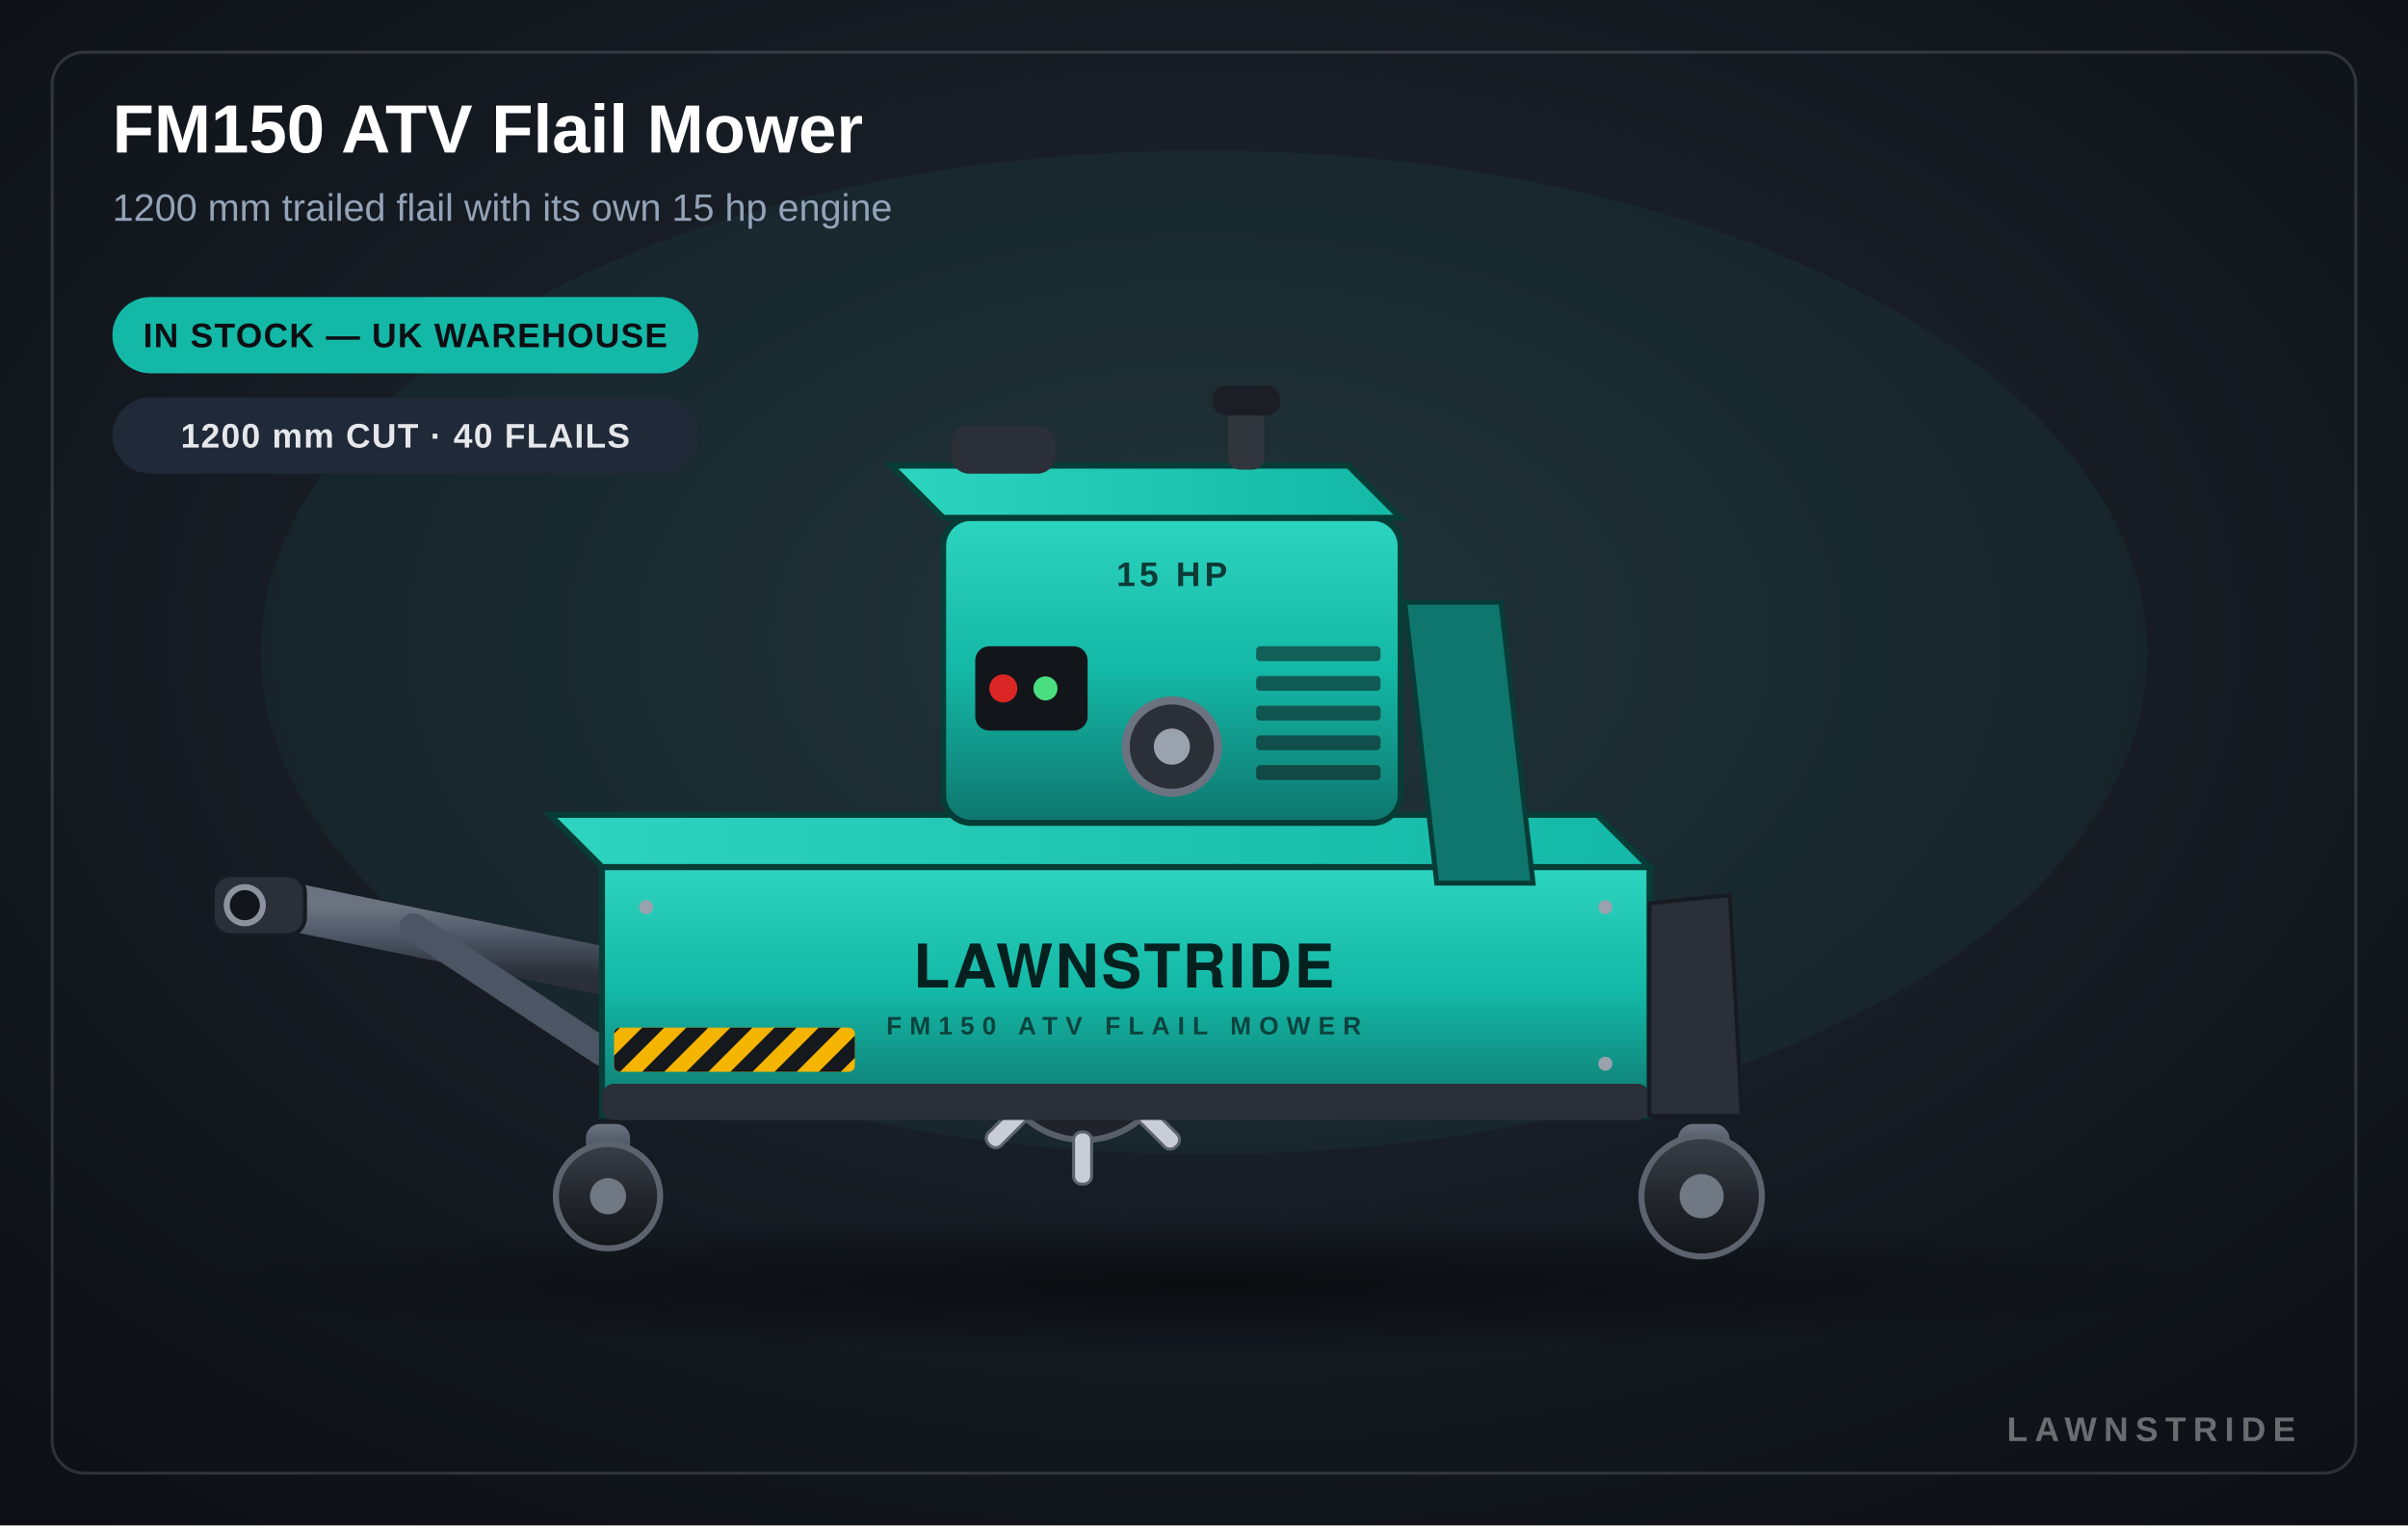
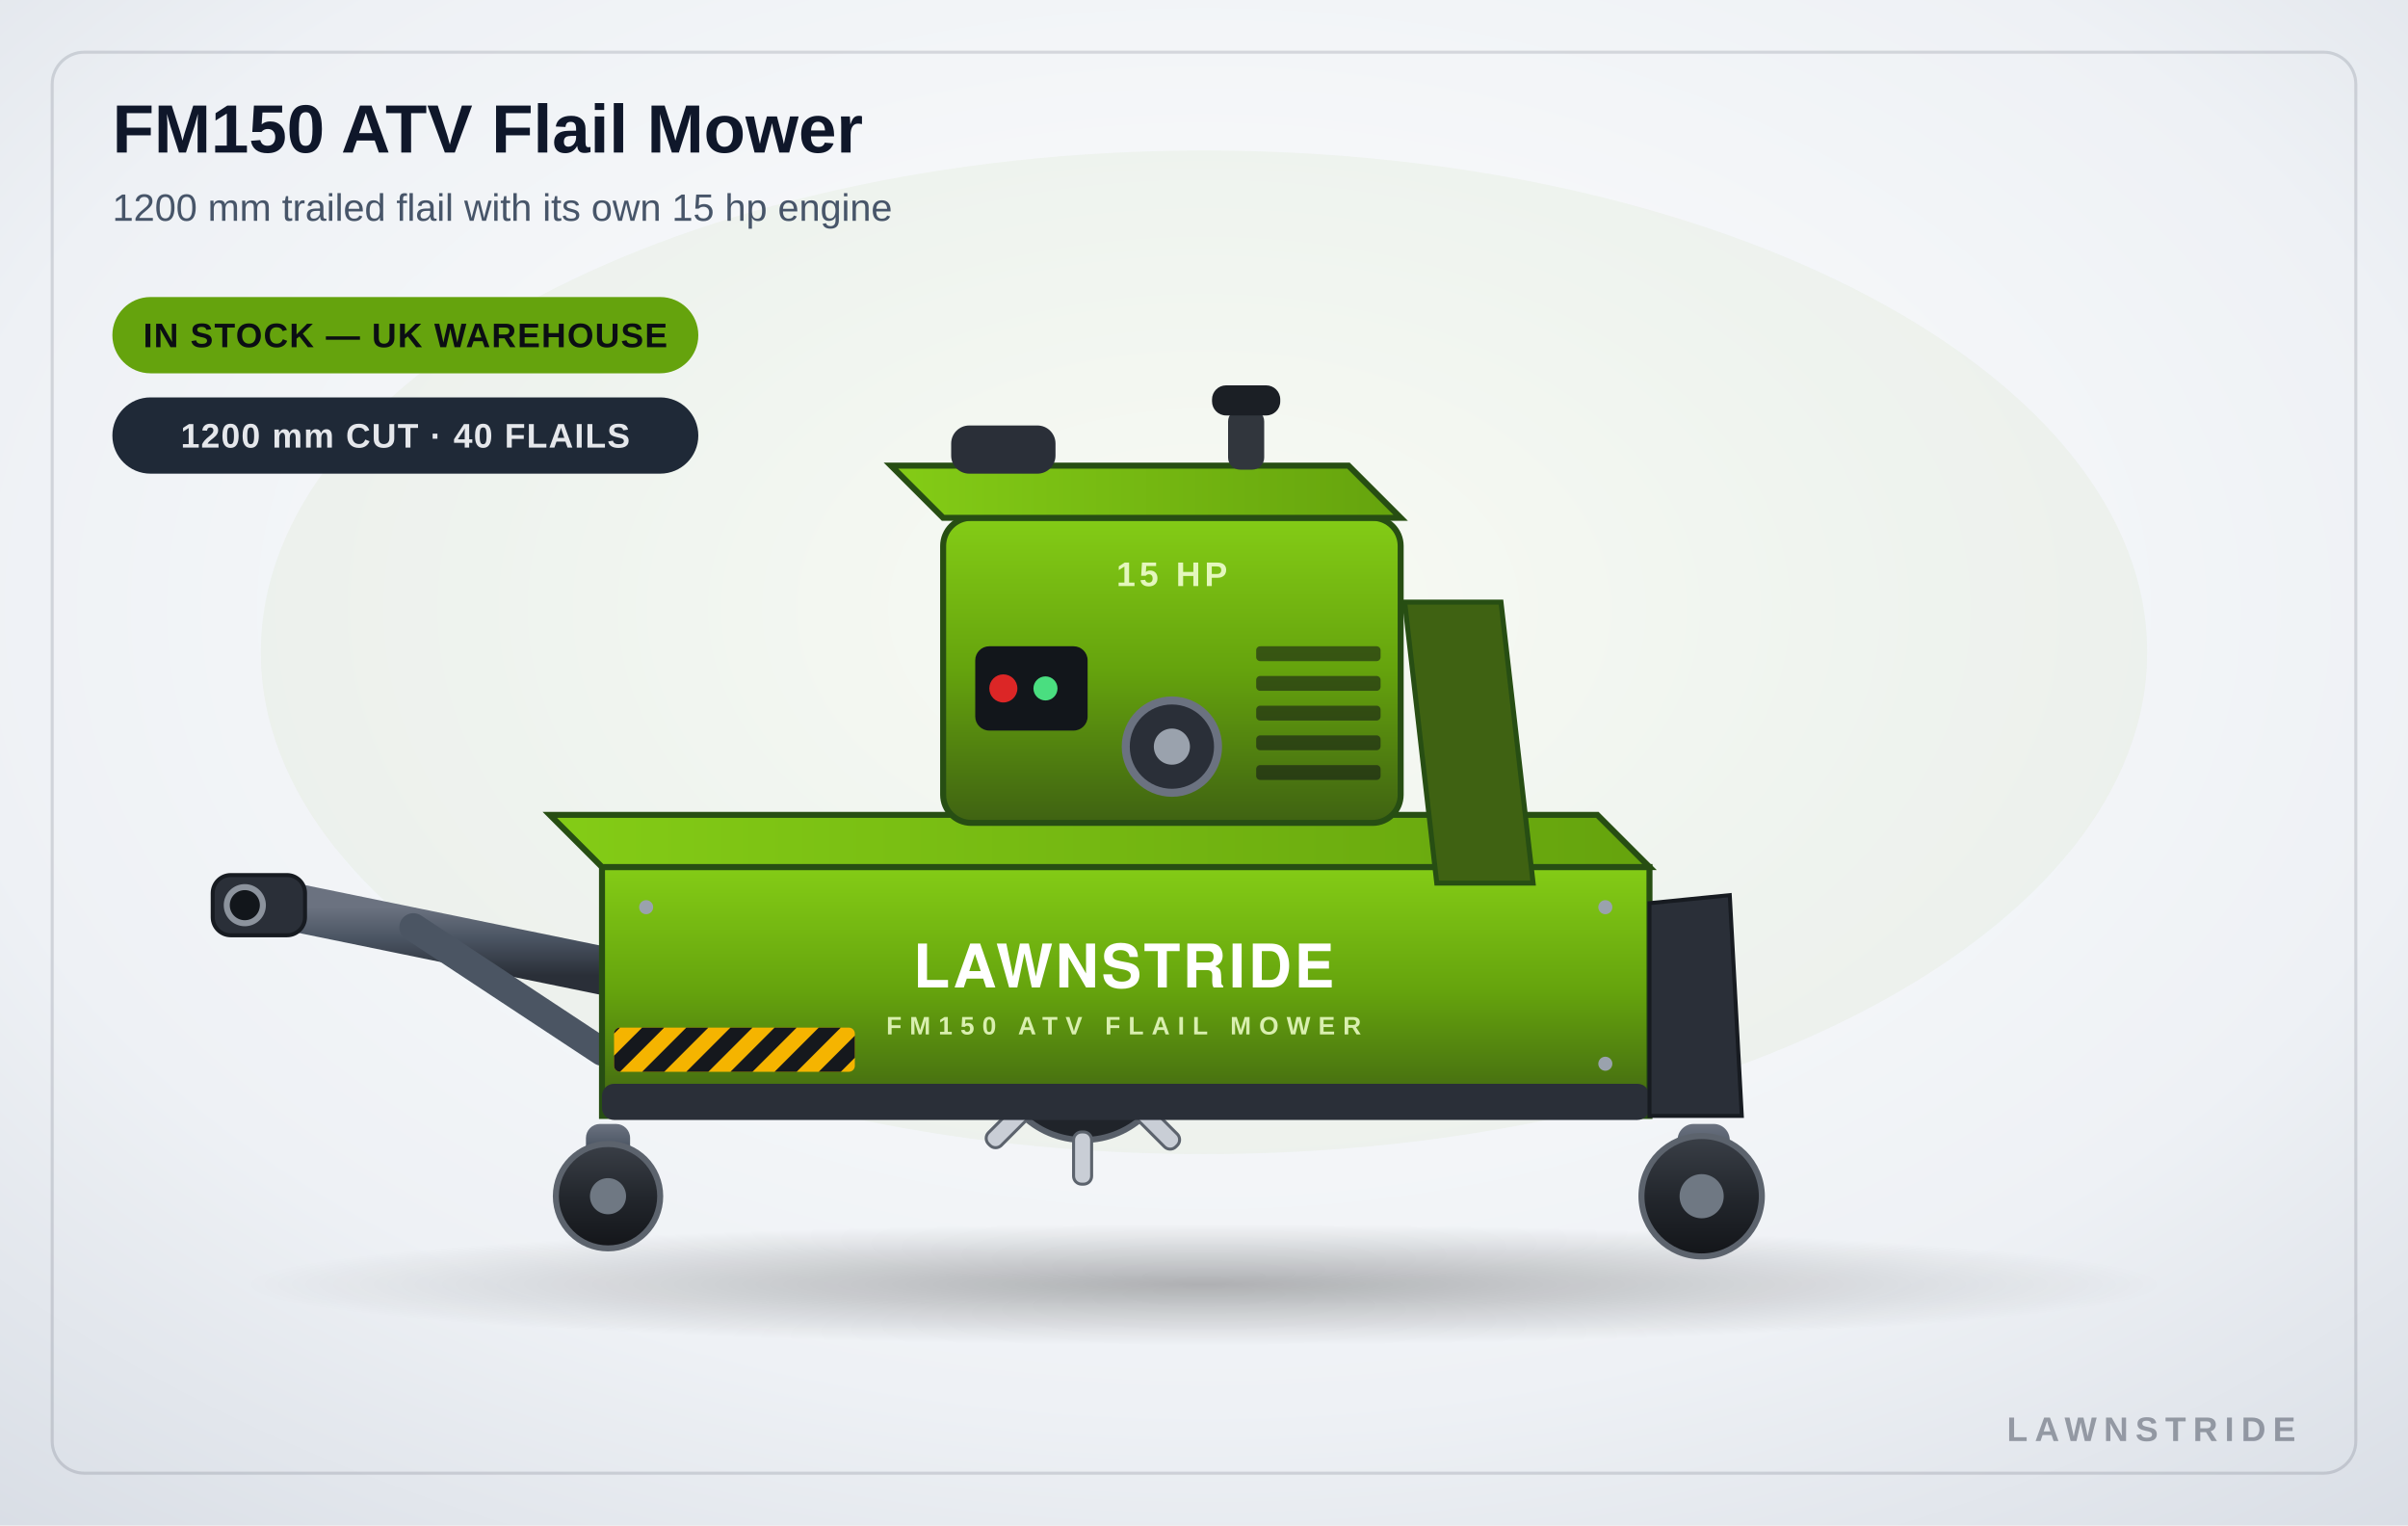
<svg xmlns="http://www.w3.org/2000/svg" viewBox="0 0 1200 760" width="1200" height="760" role="img">
  <defs>
    <linearGradient id="steel" x1="0" y1="0" x2="0" y2="1">
      <stop offset="0" stop-color="#6b7280" />
      <stop offset=".45" stop-color="#4b5563" />
      <stop offset="1" stop-color="#2a2f38" />
    </linearGradient>
    <linearGradient id="steelLite" x1="0" y1="0" x2="0" y2="1">
      <stop offset="0" stop-color="#aeb6c2" />
      <stop offset="1" stop-color="#6b7280" />
    </linearGradient>
    <linearGradient id="dark" x1="0" y1="0" x2="0" y2="1">
      <stop offset="0" stop-color="#31363f" />
      <stop offset="1" stop-color="#15181d" />
    </linearGradient>
    <linearGradient id="rubber" x1="0" y1="0" x2="0" y2="1">
      <stop offset="0" stop-color="#3a3f47" />
      <stop offset=".5" stop-color="#23272d" />
      <stop offset="1" stop-color="#131519" />
    </linearGradient>
    <radialGradient id="studioD" cx=".5" cy=".42" r=".78">
      <stop offset="0" stop-color="#232a33" />
      <stop offset=".6" stop-color="#141920" />
      <stop offset="1" stop-color="#0b0e13" />
    </radialGradient>
    <radialGradient id="studioL" cx=".5" cy=".4" r=".8">
      <stop offset="0" stop-color="#ffffff" />
      <stop offset=".65" stop-color="#eef1f5" />
      <stop offset="1" stop-color="#d7dce4" />
    </radialGradient>
    <linearGradient id="skyG" x1="0" y1="0" x2="0" y2="1">
      <stop offset="0" stop-color="#9fc0d8" />
      <stop offset=".55" stop-color="#cfe0ea" />
      <stop offset="1" stop-color="#e8eef2" />
    </linearGradient>
    <radialGradient id="shadow" cx=".5" cy=".5" r=".5">
      <stop offset="0" stop-color="#000" stop-opacity=".55" />
      <stop offset="1" stop-color="#000" stop-opacity="0" />
    </radialGradient>
    <linearGradient id="glassG" x1="0" y1="0" x2="1" y2="1">
      <stop offset="0" stop-color="#dfeaf2" stop-opacity=".9" />
      <stop offset="1" stop-color="#8fa6b8" stop-opacity=".75" />
    </linearGradient>
    <linearGradient id="paint" x1="0" y1="0" x2="0" y2="1">
-       <stop offset="0" stop-color="#2dd4bf" />
-       <stop offset=".5" stop-color="#14b8a6" />
-       <stop offset="1" stop-color="#0f766e" />
+       <stop offset="0" stop-color="#84cc16" />
+       <stop offset=".5" stop-color="#65a30d" />
+       <stop offset="1" stop-color="#3f6212" />
    </linearGradient>
    <linearGradient id="paintTop" x1="0" y1="0" x2="1" y2="0">
-       <stop offset="0" stop-color="#2dd4bf" />
-       <stop offset="1" stop-color="#14b8a6" />
+       <stop offset="0" stop-color="#84cc16" />
+       <stop offset="1" stop-color="#65a30d" />
    </linearGradient>
  </defs>
-   <rect width="1200" height="760" fill="url(#studioD)" />
-   <ellipse cx="600.0" cy="640" rx="504.0" ry="34" fill="url(#shadow)" />
-   <ellipse cx="600" cy="325" rx="470" ry="250" fill="#14b8a6" opacity=".06" />
+   <rect width="1200" height="760" fill="url(#studioL)" />
+   <ellipse cx="600.0" cy="640" rx="480.0" ry="30" fill="url(#shadow)" opacity=".5" />
+   <ellipse cx="600" cy="325" rx="470" ry="250" fill="#65a30d" opacity=".05" />
  <path d="M312 486 L146 452" stroke="url(#steel)" stroke-width="24" stroke-linecap="round" />
  <path d="M300 524 L206 462" stroke="#4b5563" stroke-width="14" stroke-linecap="round" />
  <rect x="106" y="436" width="46" height="30" rx="9" fill="#2a2f38" stroke="#171b21" stroke-width="2" />
  <circle cx="122" cy="451" r="9" fill="#12161b" stroke="#8c939d" stroke-width="3" />
  <circle cx="540" cy="524" r="44" fill="#20242a" stroke="#585f69" stroke-width="3" />
  <rect x="580" y="520" width="26" height="9" rx="4" fill="#c9ced6" stroke="#5c636d" stroke-width="1.5" transform="rotate(0 540 524)" />
  <rect x="580" y="520" width="26" height="9" rx="4" fill="#c9ced6" stroke="#5c636d" stroke-width="1.5" transform="rotate(45 540 524)" />
  <rect x="580" y="520" width="26" height="9" rx="4" fill="#c9ced6" stroke="#5c636d" stroke-width="1.5" transform="rotate(90 540 524)" />
  <rect x="580" y="520" width="26" height="9" rx="4" fill="#c9ced6" stroke="#5c636d" stroke-width="1.5" transform="rotate(135 540 524)" />
  <rect x="580" y="520" width="26" height="9" rx="4" fill="#c9ced6" stroke="#5c636d" stroke-width="1.5" transform="rotate(180 540 524)" />
  <rect x="580" y="520" width="26" height="9" rx="4" fill="#c9ced6" stroke="#5c636d" stroke-width="1.5" transform="rotate(225 540 524)" />
  <rect x="580" y="520" width="26" height="9" rx="4" fill="#c9ced6" stroke="#5c636d" stroke-width="1.5" transform="rotate(270 540 524)" />
  <rect x="580" y="520" width="26" height="9" rx="4" fill="#c9ced6" stroke="#5c636d" stroke-width="1.5" transform="rotate(315 540 524)" />
  <circle cx="540" cy="524" r="12" fill="#6f7883" />
-   <path d="M300 432 L822 432 L822 556 L300 556 Z" fill="url(#paint)" stroke="#083c37" stroke-width="3" />
-   <path d="M300 432 L822 432 L796 406 L274 406 Z" fill="url(#paintTop)" stroke="#083c37" stroke-width="3" />
+   <path d="M300 432 L822 432 L822 556 L300 556 Z" fill="url(#paint)" stroke="#274e13" stroke-width="3" />
+   <path d="M300 432 L822 432 L796 406 L274 406 Z" fill="url(#paintTop)" stroke="#274e13" stroke-width="3" />
  <rect x="300" y="540" width="522" height="18" rx="6" fill="#2a2f38" />
  <circle cx="322" cy="452" r="3.5" fill="#9aa2ad" />
  <circle cx="800" cy="452" r="3.5" fill="#9aa2ad" />
  <circle cx="322" cy="530" r="3.5" fill="#9aa2ad" />
  <circle cx="800" cy="530" r="3.5" fill="#9aa2ad" />
  <clipPath id="hz40448">
    <rect x="306" y="512" width="120" height="22" rx="3" />
  </clipPath>
  <g clip-path="url(#hz40448)">
    <rect x="306" y="512" width="120" height="22" fill="#f5b400" />
    <path d="M276 534 l22 -22 h11 l-22 22 z" fill="#15181d" />
    <path d="M298 534 l22 -22 h11 l-22 22 z" fill="#15181d" />
    <path d="M320 534 l22 -22 h11 l-22 22 z" fill="#15181d" />
    <path d="M342 534 l22 -22 h11 l-22 22 z" fill="#15181d" />
    <path d="M364 534 l22 -22 h11 l-22 22 z" fill="#15181d" />
    <path d="M386 534 l22 -22 h11 l-22 22 z" fill="#15181d" />
    <path d="M408 534 l22 -22 h11 l-22 22 z" fill="#15181d" />
    <path d="M430 534 l22 -22 h11 l-22 22 z" fill="#15181d" />
  </g>
  <path d="M822 450 L862 446 L868 556 L822 556 Z" fill="#2a2f38" stroke="#171b21" stroke-width="2" />
  <rect x="836" y="560" width="26" height="30" rx="8" fill="url(#steel)" />
  <circle cx="848" cy="596" r="30" fill="url(#rubber)" stroke="#5c636d" stroke-width="3" />
  <circle cx="848" cy="596" r="11" fill="#6f7883" />
  <rect x="292" y="560" width="22" height="26" rx="7" fill="url(#steel)" />
  <circle cx="303" cy="596" r="26" fill="url(#rubber)" stroke="#5c636d" stroke-width="3" />
  <circle cx="303" cy="596" r="9" fill="#6f7883" />
-   <rect x="470" y="258" width="228" height="152" rx="14" fill="url(#paint)" stroke="#083c37" stroke-width="3" />
-   <path d="M470 258 L698 258 L672 232 L444 232 Z" fill="url(#paintTop)" stroke="#083c37" stroke-width="3" />
+   <rect x="470" y="258" width="228" height="152" rx="14" fill="url(#paint)" stroke="#274e13" stroke-width="3" />
+   <path d="M470 258 L698 258 L672 232 L444 232 Z" fill="url(#paintTop)" stroke="#274e13" stroke-width="3" />
  <rect x="626" y="322.0" width="62" height="7.4" rx="2" fill="#0f1216" opacity=".55" />
  <rect x="626" y="336.8" width="62" height="7.4" rx="2" fill="#0f1216" opacity=".55" />
  <rect x="626" y="351.6" width="62" height="7.4" rx="2" fill="#0f1216" opacity=".55" />
  <rect x="626" y="366.4" width="62" height="7.4" rx="2" fill="#0f1216" opacity=".55" />
  <rect x="626" y="381.2" width="62" height="7.4" rx="2" fill="#0f1216" opacity=".55" />
  <rect x="486" y="322" width="56" height="42" rx="7" fill="#12161b" />
  <circle cx="500" cy="343" r="7" fill="#dc2626" />
  <circle cx="521" cy="343" r="6" fill="#4ade80" />
  <circle cx="584" cy="372" r="23" fill="#2a2f38" stroke="#6b7280" stroke-width="4" />
  <circle cx="584" cy="372" r="9" fill="#9aa2ad" />
  <rect x="612" y="204" width="18" height="30" rx="6" fill="#31363d" />
  <rect x="604" y="192" width="34" height="15" rx="7" fill="#1b1f25" />
  <rect x="474" y="212" width="52" height="24" rx="9" fill="#2a2f38" />
-   <path d="M700 300 L748 300 L764 440 L716 440 Z" fill="#0f766e" stroke="#083c37" stroke-width="2.5" />
-   <text x="560" y="492" text-anchor="middle" font-family="Arial Black,Helvetica,sans-serif" font-weight="800" font-size="30" letter-spacing="1.3" fill="#04211f">LAWNSTRIDE</text>
-   <text x="560" y="515.4" text-anchor="middle" font-family="Arial,Helvetica,sans-serif" font-weight="700" font-size="12.6" letter-spacing="3.9" fill="#0b3b36" opacity=".92">FM150 ATV FLAIL MOWER</text>
-   <text x="584" y="292" text-anchor="middle" font-family="Arial,Helvetica,sans-serif" font-weight="800" font-size="17" letter-spacing="2" fill="#0b3b36">15 HP</text>
-   <text x="56" y="76" font-family="Arial,Helvetica,sans-serif" font-weight="800" font-size="34" fill="#ffffff">FM150 ATV Flail Mower</text>
-   <text x="56" y="110" font-family="Arial,Helvetica,sans-serif" font-weight="500" font-size="19" fill="#93a3b8">1200 mm trailed flail with its own 15 hp engine</text>
-   <rect x="56" y="148" width="292" height="38" rx="19.0" fill="#14b8a6" />
+   <path d="M700 300 L748 300 L764 440 L716 440 Z" fill="#3f6212" stroke="#274e13" stroke-width="2.5" />
+   <text x="560" y="492" text-anchor="middle" font-family="Arial Black,Helvetica,sans-serif" font-weight="800" font-size="30" letter-spacing="1.3" fill="#ffffff">LAWNSTRIDE</text>
+   <text x="560" y="515.4" text-anchor="middle" font-family="Arial,Helvetica,sans-serif" font-weight="700" font-size="12.6" letter-spacing="3.9" fill="#e4f7bd" opacity=".92">FM150 ATV FLAIL MOWER</text>
+   <text x="584" y="292" text-anchor="middle" font-family="Arial,Helvetica,sans-serif" font-weight="800" font-size="17" letter-spacing="2" fill="#e4f7bd">15 HP</text>
+   <text x="56" y="76" font-family="Arial,Helvetica,sans-serif" font-weight="800" font-size="34" fill="#0f172a">FM150 ATV Flail Mower</text>
+   <text x="56" y="110" font-family="Arial,Helvetica,sans-serif" font-weight="500" font-size="19" fill="#475569">1200 mm trailed flail with its own 15 hp engine</text>
+   <rect x="56" y="148" width="292" height="38" rx="19.0" fill="#65a30d" />
  <text x="202" y="173" text-anchor="middle" font-family="Arial,Helvetica,sans-serif" font-weight="800" font-size="17" letter-spacing=".6" fill="#0b0e13">IN STOCK — UK WAREHOUSE</text>
  <rect x="56" y="198" width="292" height="38" rx="19.0" fill="#1f2937" />
  <text x="202" y="223" text-anchor="middle" font-family="Arial,Helvetica,sans-serif" font-weight="800" font-size="17" letter-spacing=".6" fill="#e5e7eb">1200 mm CUT · 40 FLAILS</text>
-   <rect x="26" y="26" width="1148" height="708" rx="16" fill="none" stroke="#ffffff" stroke-width="1.5" opacity=".14" />
-   <text x="1144" y="718" text-anchor="end" font-family="Arial,Helvetica,sans-serif" font-weight="800" font-size="17" letter-spacing="3.5" fill="#ffffff" opacity=".38">LAWNSTRIDE</text>
+   <rect x="26" y="26" width="1148" height="708" rx="16" fill="none" stroke="#0f172a" stroke-width="1.5" opacity=".14" />
+   <text x="1144" y="718" text-anchor="end" font-family="Arial,Helvetica,sans-serif" font-weight="800" font-size="17" letter-spacing="3.5" fill="#0f172a" opacity=".38">LAWNSTRIDE</text>
</svg>
